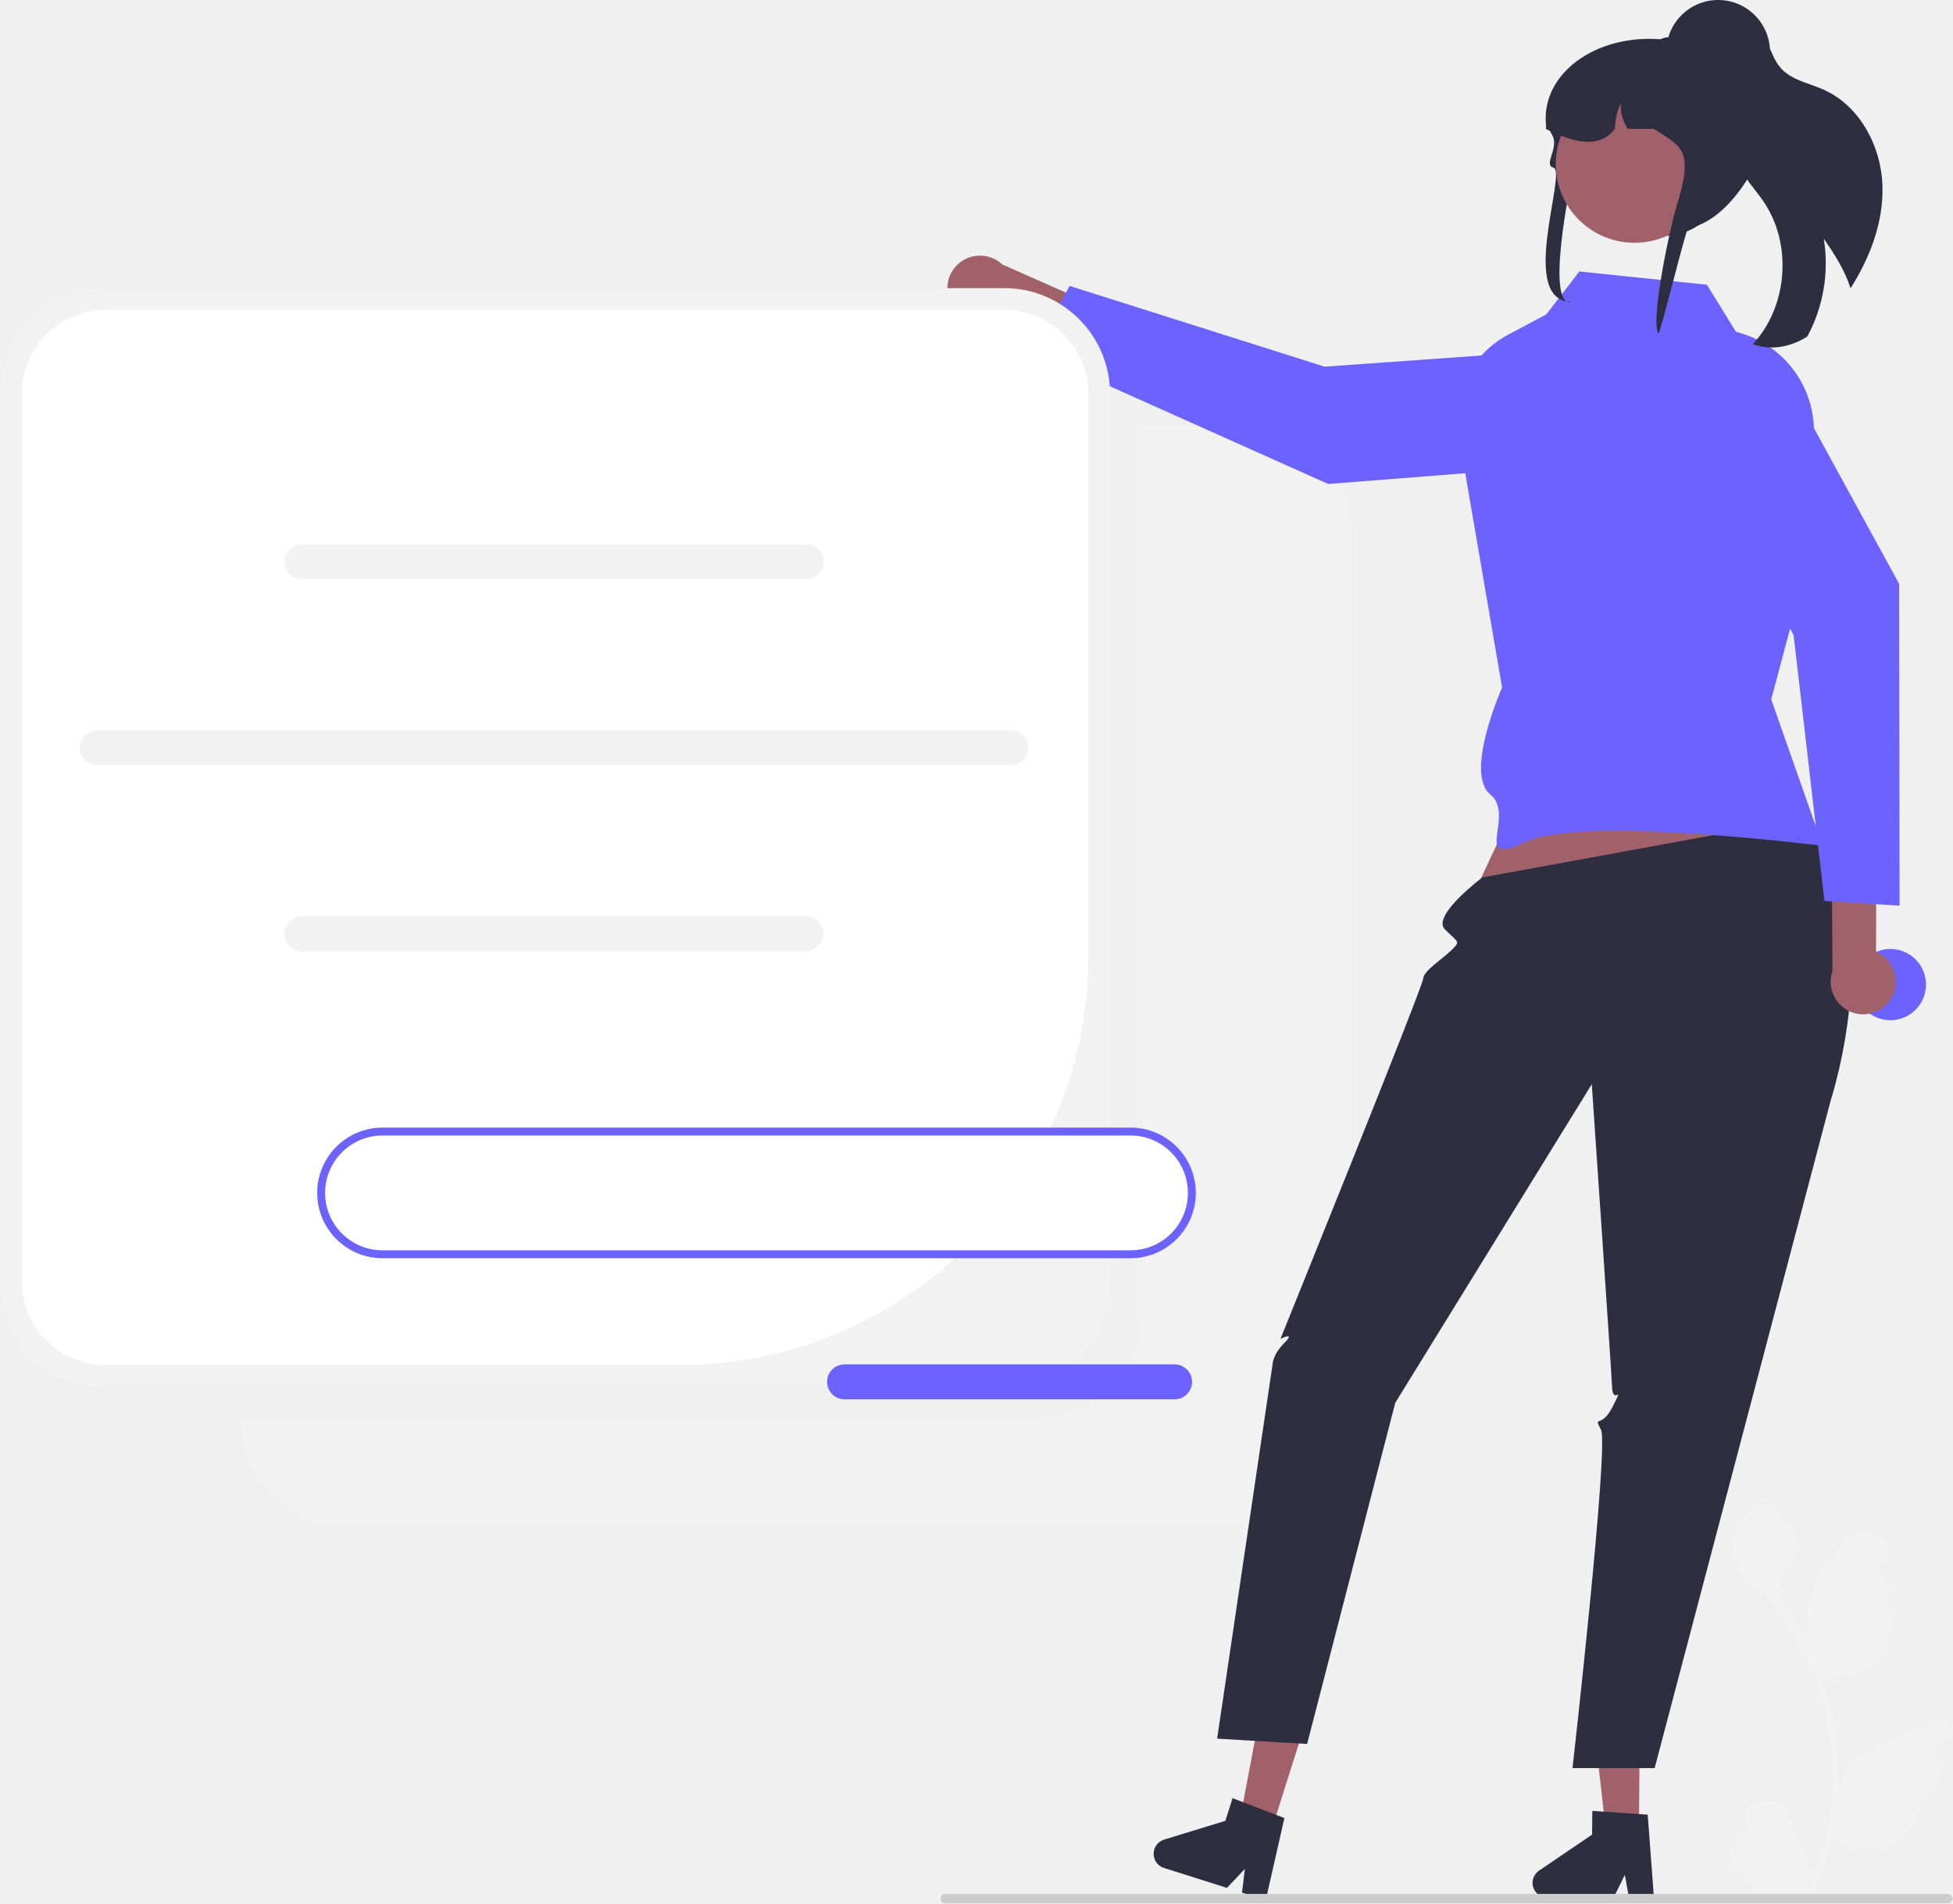
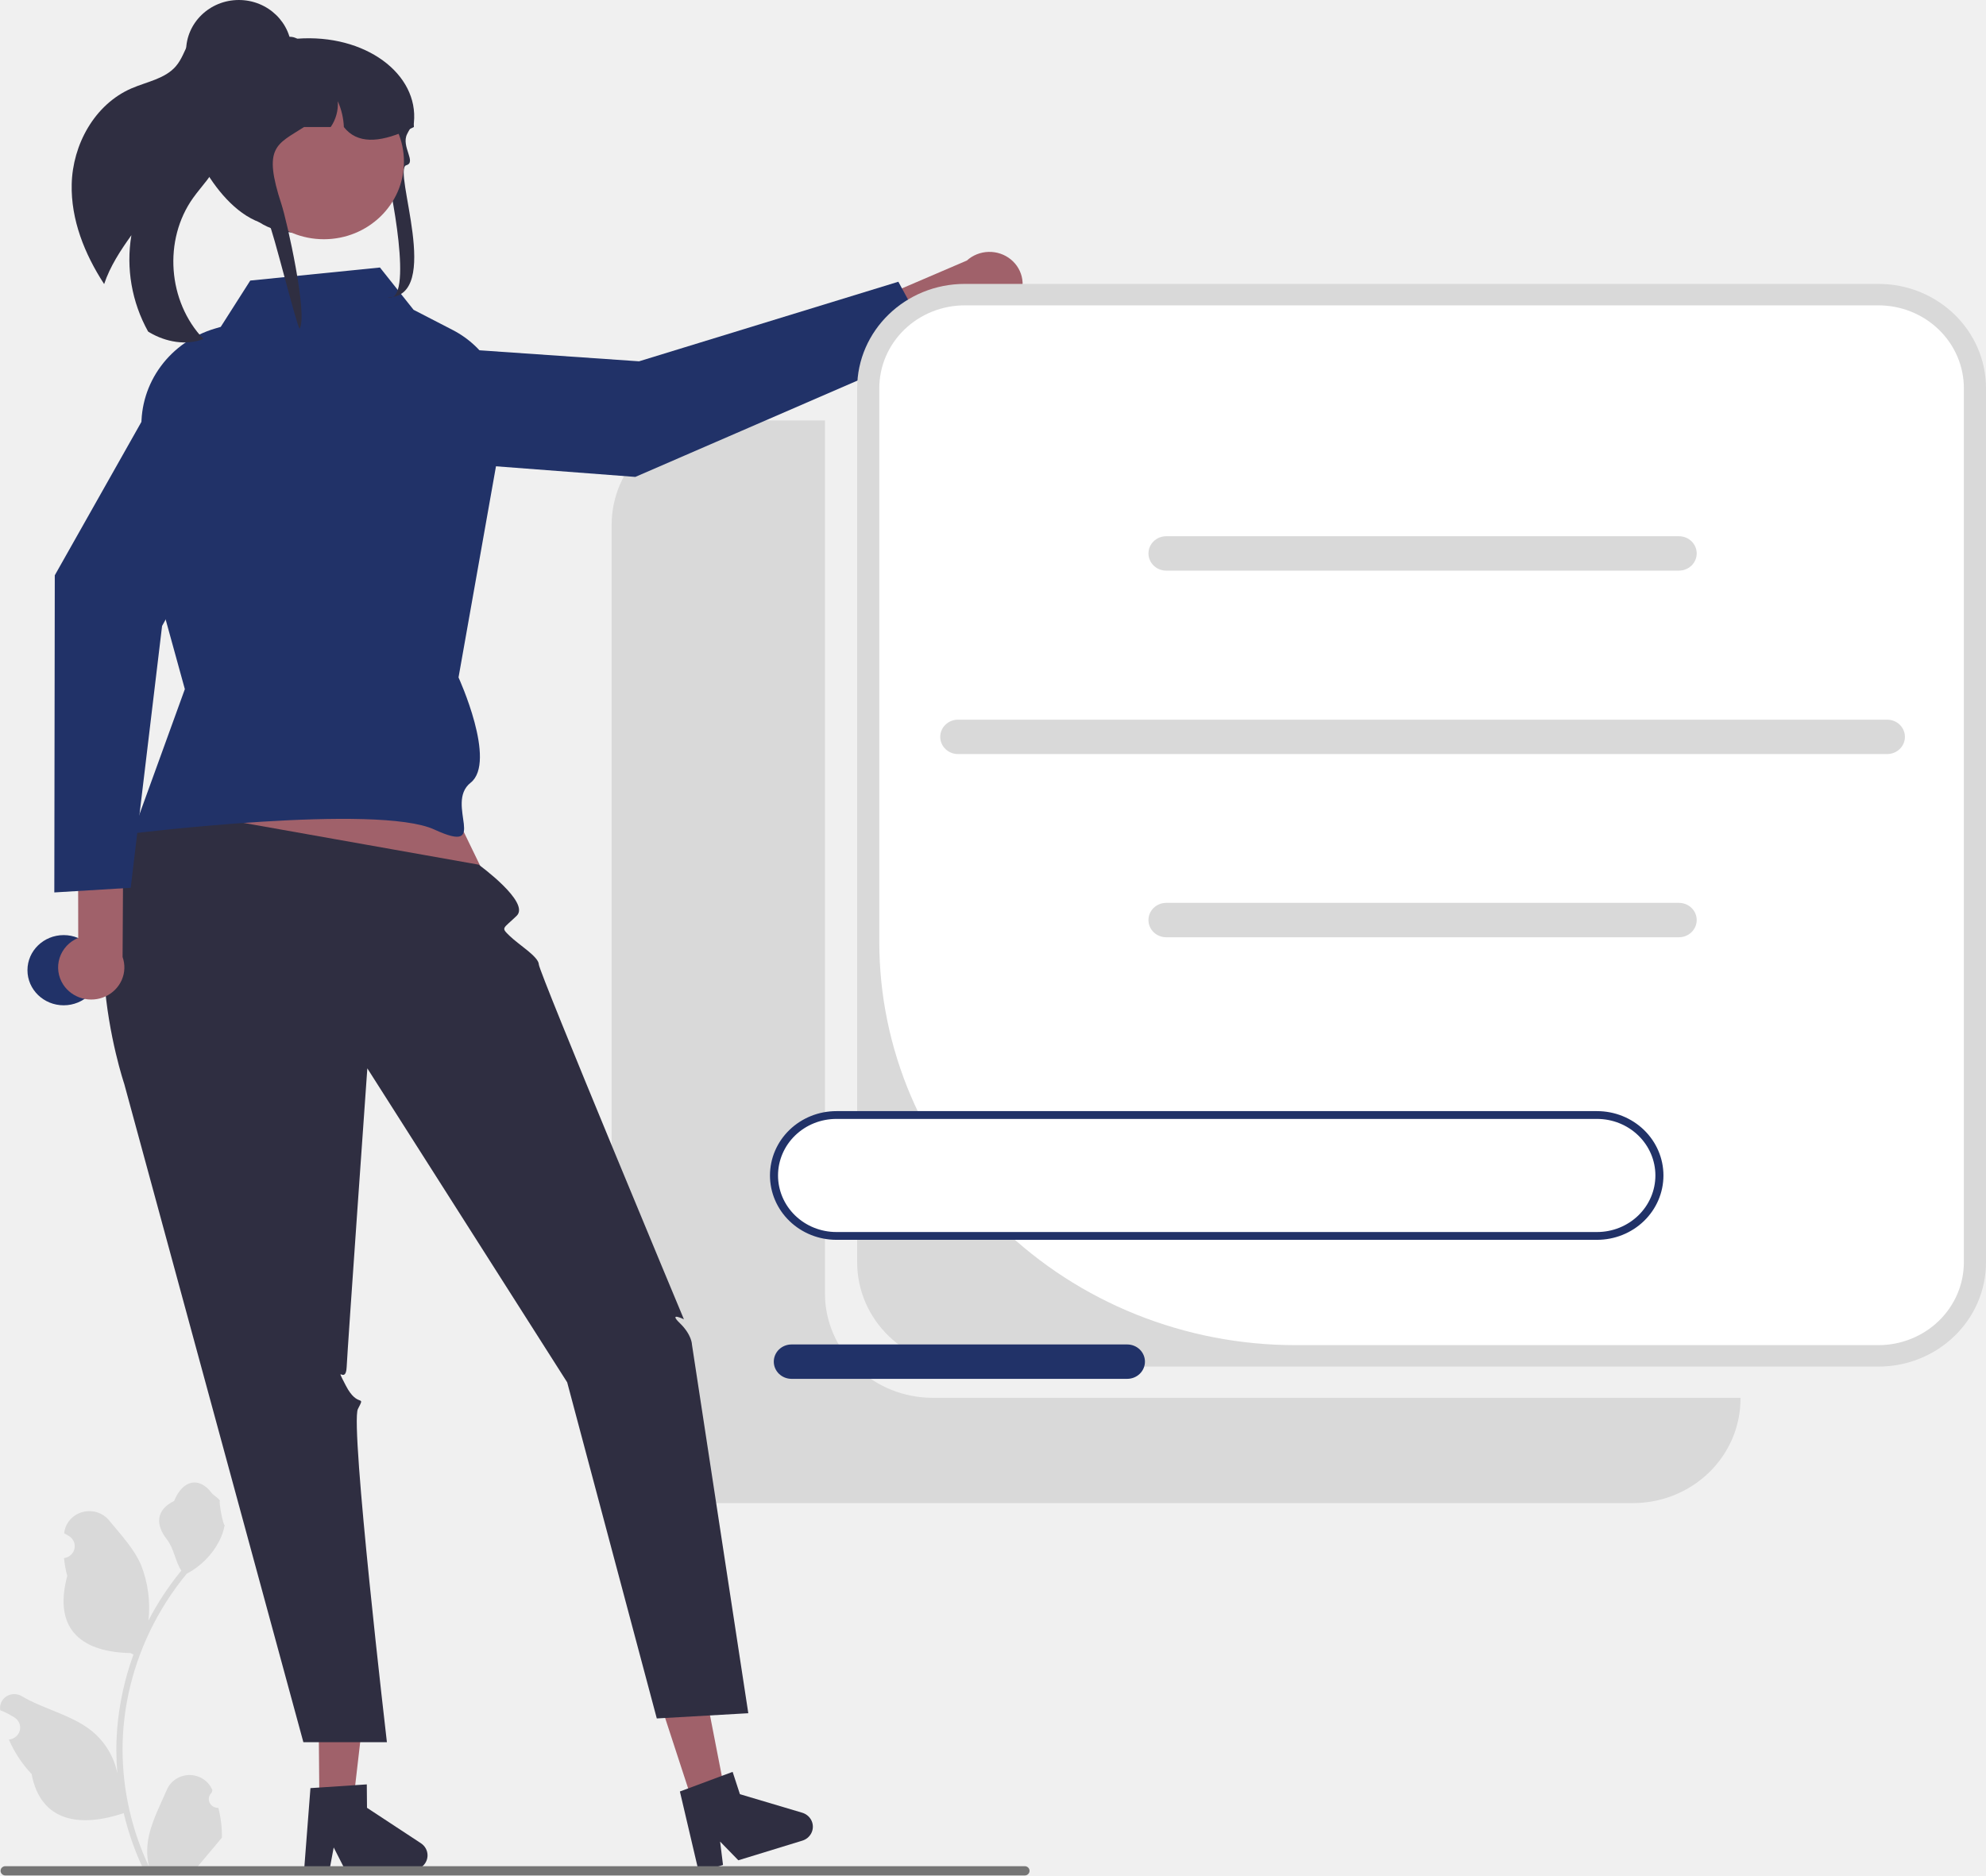
- <svg xmlns="http://www.w3.org/2000/svg" width="493.461" height="480.848" viewBox="0 0 493.461 480.848" role="img" artist="Katerina Limpitsouni" source="https://undraw.co/">
-   <path d="M668.007,317.365H641.751V541.211a26.744,26.744,0,0,1-26.744,26.744H414.269v.256a26.744,26.744,0,0,0,26.744,26.744h226.993a26.744,26.744,0,0,0,26.744-26.744V344.109A26.744,26.744,0,0,0,668.007,317.365Z" transform="translate(-353.2694 -209.5759)" fill="#f2f2f2" />
-   <path d="M792.472,673.091a2.269,2.269,0,0,0,1.645-3.933l-.155-.618q.031-.074.062-.148a6.094,6.094,0,0,1,11.241.042c1.839,4.428,4.179,8.864,4.756,13.546a18.029,18.029,0,0,1-.316,6.2,72.281,72.281,0,0,0,6.575-30.021,69.764,69.764,0,0,0-.433-7.783q-.358-3.178-.995-6.31a73.119,73.119,0,0,0-14.5-30.99,19.459,19.459,0,0,1-8.093-8.397,14.843,14.843,0,0,1-1.35-4.056c.394.052,1.486-5.949,1.188-6.317.549-.833,1.532-1.247,2.131-2.06,2.982-4.043,7.091-3.337,9.236,2.157,4.582,2.313,4.627,6.148,1.815,9.837-1.789,2.347-2.035,5.522-3.604,8.035.162.207.329.407.491.614a73.591,73.591,0,0,1,7.681,12.169,30.593,30.593,0,0,1,1.826-14.21c1.748-4.217,5.025-7.769,7.91-11.415a6.279,6.279,0,0,1,11.184,3.083q.009.081.017.161-.643.363-1.259.77a3.078,3.078,0,0,0,1.241,5.602l.063.01a30.627,30.627,0,0,1-.807,4.579c3.702,14.316-4.29,19.53-15.701,19.764-.252.129-.497.258-.749.381a75.114,75.114,0,0,1,4.043,19.028,71.243,71.243,0,0,1-.052,11.503l.019-.136a18.826,18.826,0,0,1,6.427-10.87c4.946-4.063,11.933-5.559,17.268-8.824a3.533,3.533,0,0,1,5.411,3.437l-.022.143a20.677,20.677,0,0,0-2.319,1.117q-.643.363-1.259.77a3.078,3.078,0,0,0,1.241,5.602l.063.01c.045.006.084.013.129.019a30.654,30.654,0,0,1-5.639,8.829c-2.315,12.497-12.256,13.683-22.89,10.044h-.006a75.093,75.093,0,0,1-5.044,14.726H792.923c-.065-.2-.123-.407-.181-.607a20.474,20.474,0,0,0,4.986-.297c-1.337-1.641-2.674-3.294-4.011-4.935a1.121,1.121,0,0,1-.084-.097c-.678-.84-1.363-1.673-2.041-2.512l-0-.001a29.99,29.99,0,0,1,.879-7.64Z" transform="translate(-353.2694 -209.5759)" fill="#f2f2f2" />
-   <path d="M593.994,286.915a8.246,8.246,0,0,0,12.466,1.526l37.465,16.903,7.223-9.213-44.644-19.75a8.235,8.235,0,0,0-12.509,10.535Z" transform="translate(-353.2694 -209.5759)" fill="#a0616a" />
-   <path d="M754.778,297.455l3.716,21.056a7.155,7.155,0,0,1-6.485,8.376l-63.139,4.965L614.653,298.637l8.864-16.827L687.944,302.212Z" transform="translate(-353.2694 -209.5759)" fill="#6c63ff" />
-   <rect y="72.789" width="280.481" height="277.59" rx="26.744" fill="#f2f2f2" />
-   <path d="M380.014,287.865a21.244,21.244,0,0,0-21.244,21.244V533.211a21.244,21.244,0,0,0,21.244,21.244H524.886A103.364,103.364,0,0,0,628.25,451.091V309.109a21.244,21.244,0,0,0-21.244-21.244Z" transform="translate(-353.2694 -209.5759)" fill="#fff" />
-   <path d="M556.965,355.876H429.559a4.408,4.408,0,1,1,0-8.816H556.965a4.408,4.408,0,0,1,0,8.816Z" transform="translate(-353.2694 -209.5759)" fill="#f2f2f2" />
-   <path d="M556.965,449.876H429.559a4.408,4.408,0,1,1,0-8.816H556.965a4.408,4.408,0,0,1,0,8.816Z" transform="translate(-353.2694 -209.5759)" fill="#f2f2f2" />
-   <path d="M608.702,402.907H377.822a4.408,4.408,0,1,1,0-8.816H608.702a4.408,4.408,0,0,1,0,8.816Z" transform="translate(-353.2694 -209.5759)" fill="#f2f2f2" />
-   <polygon points="393.531 180.687 370.531 229.687 459.008 220.726 440.539 173.687 393.531 180.687" fill="#a0616a" />
-   <polygon points="414.101 462.32 405.712 462.249 401.999 429.138 414.379 429.243 414.101 462.32" fill="#a0616a" />
-   <path d="M740.5,685.235a3.755,3.755,0,0,0,3.718,3.783l16.679.139,2.92-5.918,1.072,5.949,6.293.057-1.589-21.217-2.189-.146-8.931-.616-2.881-.193-.051,6.003-13.398,9.087A3.749,3.749,0,0,0,740.5,685.235Z" transform="translate(-353.2694 -209.5759)" fill="#2f2e41" />
-   <polygon points="321.266 462.358 313.268 459.825 319.447 427.085 331.251 430.822 321.266 462.358" fill="#a0616a" />
-   <path d="M644.932,676.789a3.755,3.755,0,0,0,2.443,4.709l15.902,5.033,4.53-4.799-.723,6.001,5.999,1.904L677.797,668.89l-2.05-.783-8.356-3.212-2.697-1.031-1.812,5.723-15.477,4.75A3.749,3.749,0,0,0,644.932,676.789Z" transform="translate(-353.2694 -209.5759)" fill="#2f2e41" />
-   <path d="M808.248,416.522,727.801,431.263s-12.903,9.652-9.452,13.109,3.987,2.921,1.719,5.189-7.171,5.299-7.219,7.283-36.048,90.984-36.048,90.984,4-2,1,1-3,5.479-3,5.479l-14,94.521,22.737,1.339,22.263-86.173,49.659-80.504s4.927,71.789,5.134,76.564,3.207-1.225.207,4.775-5,2-3,6-7.205,85.435-7.205,85.435h20.753L815.859,487.472S831.695,439.216,808.248,416.522Z" transform="translate(-353.2694 -209.5759)" fill="#2f2e41" />
-   <path d="M784.549,281.51l-32.225-3.348-8.349,10.839-9.726,5.18a24.275,24.275,0,0,0-12.815,22.962l11.366,66.119s-9.601,21.619-3,27-5.104,18.707,9,12,75,1,75,1l-13-37,9.711-36.358,1.069-30.485a25.826,25.826,0,0,0-18.339-25.627l-1.358-.41Z" transform="translate(-353.2694 -209.5759)" fill="#6c63ff" />
-   <path d="M828.913,256.806c.211,9.083-3.183,17.878-8.06,25.603-1.449-4.51-4.054-8.614-6.77-12.527a38.995,38.995,0,0,1-4.15,24.696,5.224,5.224,0,0,1-.444.285c-3.975,2.391-9.014,3.359-13.314,1.633,8.884-9.577,10.015-25.444,2.566-36.186-2.109-3.048-4.836-5.744-6.142-9.212-2.062-5.535-.08-11.628,1.171-17.398,1.169-5.37,1.374-11.761-2.229-15.697a3.786,3.786,0,0,1,3.47-1.598c2.221.314,3.838,2.245,4.868,4.233,1.03,1.989,1.709,4.193,3.144,5.91,2.658,3.215,7.184,3.975,10.999,5.669C823.26,236.332,828.692,246.699,828.913,256.806Z" transform="translate(-353.2694 -209.5759)" fill="#2f2e41" />
-   <path d="M590.92,689.234a1.186,1.186,0,0,0,1.19,1.19h253.29a1.19,1.19,0,0,0,0-2.38h-253.29A1.187,1.187,0,0,0,590.92,689.234Z" transform="translate(-353.2694 -209.5759)" fill="#ccc" />
-   <circle cx="477.638" cy="248.748" r="9" fill="#6c63ff" />
-   <path d="M751.156,251.613c.528-1.848-3.111,9.446-1.355,9.65,7.997.917,18.974,5.693,24.543,7.921.251-.029.502-.058.745-.095.598-.066,1.18-.16,1.756-.269C789.814,266.366,794.801,246.445,794.801,246.263c0-.896-2.149-25.493-5.535-25.857a24.957,24.957,0,0,0-2.678-.146h-8.402a39.048,39.048,0,0,0-5.274-.765H772.896c-16.915-1.289-30.253,9.021-29.006,21.567.007.015.022.029.029.044.362.539.679,1.048.959,1.536.273.459.502.896.701,1.311,1.542,3.204-2.421,7.235.207,7.987,3.495,1.001-9.192,33.894,4.642,33.894C743.698,287.747,749.699,256.71,751.156,251.613Z" transform="translate(-353.2694 -209.5759)" fill="#2f2e41" />
-   <circle cx="412.986" cy="41.443" r="19.894" fill="#a0616a" />
-   <path d="M743.89,242.147c.332.175.657.335.989.495.347.167.693.335,1.04.488,6.661,3.022,12.083,3.357,15.374-.983a18.392,18.392,0,0,1,1.512-6.626,10.65,10.65,0,0,0,1.756,6.626h6.624c6.824,4.529,10.328,5.002,5.592,19.87-1.321,4.143-6.571,28.251-4.505,31.826.598-.066,6.955-26.471,7.53-26.58,12.969-2.454,21.209-23.82,20.154-25.028a22.275,22.275,0,0,0-2.309-9.91,22.793,22.793,0,0,0-8.661-9.422,40.166,40.166,0,0,0-6.92-2.599c-.059-.015-.111-.029-.17-.044-.73-.197-1.475-.379-2.22-.532a40.842,40.842,0,0,0-4.662-.706c-.111-.007-.221-.015-.325-.015a3.513,3.513,0,0,0-1.778.488c-.007,0-.007.007-.015.007a3.347,3.347,0,0,0-.989.881,3.386,3.386,0,0,0-.723,2.104H763.808q-.409,0-.819.022a19.78,19.78,0,0,0-19.069,18.596C743.897,241.456,743.89,241.798,743.89,242.147Z" transform="translate(-353.2694 -209.5759)" fill="#2f2e41" />
-   <circle cx="434.117" cy="13.106" r="13.106" fill="#2f2e41" />
-   <path d="M831.009,462.035a8.246,8.246,0,0,0-3.717-11.996l.065-41.101-11.364-2.813.28,48.817a8.235,8.235,0,0,0,14.736,7.093Z" transform="translate(-353.2694 -209.5759)" fill="#a0616a" />
-   <path d="M774.733,311.053l17.684-12.018a7.155,7.155,0,0,1,10.298,2.483l30.404,55.559.116,81.31-18.982-1.19-7.792-67.129Z" transform="translate(-353.2694 -209.5759)" fill="#6c63ff" />
-   <path d="M638.915,495.453h-189a15.5,15.5,0,0,0,0,31h189a15.5,15.5,0,1,0,0-31Z" transform="translate(-353.2694 -209.5759)" fill="#fff" />
-   <path d="M638.915,527.453h-189a16.5,16.5,0,0,1,0-33h189a16.5,16.5,0,1,1,0,33Zm-189-31a14.5,14.5,0,0,0,0,29h189a14.5,14.5,0,1,0,0-29Z" transform="translate(-353.2694 -209.5759)" fill="#6c63ff" />
-   <path d="M650.06,563.096H566.653a4.408,4.408,0,1,1,0-8.816h83.406a4.408,4.408,0,0,1,0,8.816Z" transform="translate(-353.2694 -209.5759)" fill="#6c63ff" />
+ <svg xmlns="http://www.w3.org/2000/svg" width="649" height="613" viewBox="0 0 649 613" fill="none">
+   <g clip-path="url(#clip0_606_6607)">
+     <path d="M235.058 137.412H269.589V422.779C269.589 427.256 270.499 431.689 272.267 435.826C274.034 439.962 276.625 443.721 279.892 446.887C283.158 450.053 287.035 452.564 291.303 454.277C295.57 455.991 300.144 456.873 304.763 456.873H568.773V457.199C568.773 461.676 567.863 466.11 566.095 470.246C564.328 474.383 561.737 478.141 558.471 481.307C555.204 484.473 551.327 486.984 547.059 488.698C542.792 490.411 538.218 491.293 533.599 491.293H235.058C230.439 491.293 225.865 490.411 221.597 488.698C217.33 486.984 213.452 484.473 210.186 481.307C206.92 478.141 204.329 474.383 202.561 470.246C200.794 466.11 199.884 461.676 199.884 457.199V171.507C199.884 162.464 203.59 153.792 210.186 147.398C216.782 141.004 225.729 137.412 235.058 137.412Z" fill="#D9D9D9" />
+     <path d="M71.361 590.903C70.75 590.931 70.145 590.775 69.628 590.458C69.111 590.14 68.707 589.677 68.471 589.13C68.235 588.582 68.178 587.978 68.308 587.398C68.438 586.819 68.749 586.292 69.198 585.889L69.403 585.101C69.376 585.038 69.349 584.975 69.322 584.912C68.706 583.502 67.674 582.3 66.355 581.456C65.037 580.613 63.49 580.166 61.911 580.172C60.331 580.177 58.788 580.635 57.477 581.488C56.165 582.341 55.142 583.551 54.537 584.965C52.119 590.61 49.04 596.265 48.282 602.234C47.948 604.872 48.089 607.547 48.698 610.138C43.019 598.13 40.069 585.077 40.051 571.867C40.049 568.552 40.239 565.24 40.62 561.945C40.934 559.244 41.37 556.563 41.928 553.9C44.972 539.455 51.508 525.916 60.998 514.394C65.592 511.965 69.307 508.229 71.642 503.69C72.488 502.058 73.086 500.317 73.418 498.519C72.9 498.585 71.464 490.935 71.855 490.466C71.133 489.404 69.84 488.876 69.052 487.839C65.129 482.685 59.725 483.585 56.904 490.59C50.877 493.538 50.819 498.427 54.517 503.13C56.87 506.122 57.193 510.17 59.257 513.373C59.045 513.636 58.824 513.892 58.611 514.155C54.729 518.994 51.346 524.19 48.509 529.668C49.199 523.531 48.376 517.322 46.107 511.553C43.808 506.177 39.499 501.649 35.703 497.001C34.7 495.753 33.337 494.82 31.787 494.323C30.236 493.825 28.569 493.784 26.994 494.204C25.42 494.625 24.01 495.489 22.942 496.686C21.874 497.884 21.196 499.361 20.994 500.932C20.986 501 20.979 501.069 20.972 501.137C21.535 501.446 22.087 501.773 22.627 502.119C23.305 502.558 23.831 503.186 24.135 503.919C24.439 504.653 24.507 505.459 24.33 506.231C24.154 507.003 23.741 507.705 23.146 508.245C22.551 508.786 21.801 509.14 20.995 509.26L20.912 509.272C21.113 511.242 21.468 513.193 21.974 515.11C17.105 533.361 27.616 540.008 42.624 540.306C42.956 540.471 43.279 540.636 43.61 540.792C40.76 548.62 38.973 556.774 38.292 565.049C37.907 569.931 37.93 574.835 38.36 579.714L38.335 579.541C37.247 574.116 34.262 569.222 29.883 565.683C23.378 560.504 14.188 558.597 7.171 554.434C6.426 553.97 5.558 553.722 4.672 553.72C3.786 553.718 2.918 553.961 2.169 554.422C1.421 554.883 0.825 555.541 0.45 556.319C0.075 557.098 -0.062 557.964 0.054 558.816L0.083 558.997C1.129 559.41 2.148 559.886 3.133 560.422C3.696 560.73 4.248 561.057 4.788 561.403C5.466 561.843 5.992 562.47 6.296 563.204C6.6 563.938 6.668 564.743 6.492 565.515C6.315 566.287 5.902 566.989 5.307 567.53C4.712 568.07 3.962 568.424 3.156 568.545L3.073 568.557C3.014 568.565 2.963 568.573 2.903 568.582C4.691 572.718 7.199 576.526 10.319 579.837C13.363 595.769 26.438 597.281 40.424 592.641H40.433C41.967 599.105 44.191 605.397 47.067 611.415H70.767C70.852 611.159 70.929 610.896 71.005 610.641C68.811 610.774 66.609 610.647 64.447 610.262C66.206 608.171 67.964 606.063 69.723 603.971C69.762 603.932 69.799 603.891 69.833 603.848C70.725 602.777 71.625 601.715 72.517 600.645L72.518 600.644C72.565 597.362 72.176 594.088 71.361 590.903Z" fill="#D9D9D9" />
+     <path d="M332.399 98.595C331.534 99.866 330.394 100.939 329.059 101.741C327.724 102.542 326.225 103.054 324.665 103.239C323.106 103.424 321.524 103.278 320.029 102.812C318.533 102.346 317.16 101.571 316.004 100.54L266.73 122.088L257.231 110.343L315.947 85.164C317.882 83.407 320.415 82.4 323.065 82.332C325.715 82.264 328.299 83.141 330.327 84.796C332.355 86.452 333.686 88.771 334.068 91.314C334.45 93.857 333.856 96.448 332.399 98.595Z" fill="#A0616A" />
+     <path d="M120.937 112.031L116.05 138.874C115.822 140.127 115.866 141.411 116.181 142.646C116.495 143.881 117.073 145.038 117.876 146.043C118.679 147.049 119.69 147.88 120.845 148.485C121.999 149.089 123.271 149.453 124.579 149.552L207.619 155.882L305.229 113.538L293.57 92.086L208.836 118.095L120.937 112.031Z" fill="#213268" />
+     <path d="M315.285 92.793H613.826C633.252 92.793 649 108.058 649 126.888V412.58C649 431.41 633.252 446.674 613.826 446.674H315.285C295.859 446.674 280.111 431.41 280.111 412.58V126.888C280.111 108.058 295.859 92.793 315.285 92.793Z" fill="#D9D9D9" />
+     <path d="M613.826 99.805C617.495 99.805 621.128 100.505 624.518 101.866C627.908 103.227 630.988 105.222 633.583 107.737C636.177 110.252 638.235 113.237 639.64 116.523C641.044 119.809 641.766 123.331 641.766 126.887V412.58C641.766 419.763 638.823 426.651 633.583 431.73C628.343 436.809 621.236 439.663 613.826 439.663H423.29C405.437 439.663 387.76 436.254 371.266 429.632C354.772 423.01 339.786 413.304 327.162 401.068C314.539 388.832 304.525 374.305 297.693 358.318C290.861 342.33 287.345 325.195 287.345 307.891V126.887C287.345 123.331 288.068 119.809 289.472 116.523C290.876 113.237 292.934 110.252 295.529 107.737C298.123 105.222 301.203 103.227 304.593 101.866C307.983 100.505 311.616 99.805 315.285 99.805H613.826Z" fill="white" />
+     <path d="M381.1 186.508H548.664C550.202 186.508 551.677 185.916 552.764 184.862C553.851 183.808 554.462 182.379 554.462 180.888C554.462 179.398 553.851 177.969 552.764 176.915C551.677 175.861 550.202 175.269 548.664 175.269H381.1C379.562 175.269 378.087 175.861 377 176.915C375.913 177.969 375.302 179.398 375.302 180.888C375.302 182.379 375.913 183.808 377 184.862C378.087 185.916 379.562 186.508 381.1 186.508Z" fill="#D9D9D9" />
+     <path d="M381.1 306.342H548.664C550.202 306.342 551.677 305.75 552.764 304.696C553.851 303.642 554.462 302.213 554.462 300.722C554.462 299.232 553.851 297.803 552.764 296.749C551.677 295.695 550.202 295.103 548.664 295.103H381.1C379.562 295.103 378.087 295.695 377 296.749C375.913 297.803 375.302 299.232 375.302 300.722C375.302 302.213 375.913 303.642 377 304.696C378.087 305.75 379.562 306.342 381.1 306.342Z" fill="#D9D9D9" />
+     <path d="M313.055 246.464H616.709C618.246 246.464 619.721 245.872 620.808 244.818C621.896 243.764 622.506 242.335 622.506 240.845C622.506 239.354 621.896 237.925 620.808 236.871C619.721 235.817 618.246 235.225 616.709 235.225H313.055C311.517 235.225 310.043 235.817 308.956 236.871C307.868 237.925 307.258 239.354 307.258 240.845C307.258 242.335 307.868 243.764 308.956 244.818C310.043 245.872 311.517 246.464 313.055 246.464Z" fill="#D9D9D9" />
+     <path d="M131.428 230.345L161.678 292.812L45.313 281.388L69.603 221.421L131.428 230.345Z" fill="#A0616A" />
+     <path d="M104.374 589.38L115.408 589.289L120.291 547.078L104.009 547.212L104.374 589.38Z" fill="#A0616A" />
+     <path d="M139.714 606.385C139.724 607.653 139.215 608.872 138.298 609.777C137.381 610.681 136.132 611.195 134.824 611.208L112.888 611.385L109.048 603.84L107.638 611.424L99.361 611.497L101.451 584.449L104.33 584.263L116.076 583.478L119.865 583.232L119.932 590.885L137.553 602.47C138.213 602.905 138.754 603.488 139.131 604.169C139.507 604.851 139.708 605.612 139.714 606.385Z" fill="#2F2E41" />
+     <path d="M226.471 589.428L236.99 586.199L228.863 544.461L213.339 549.225L226.471 589.428Z" fill="#A0616A" />
+     <path d="M265.405 595.618C265.799 596.827 265.682 598.138 265.079 599.263C264.477 600.389 263.439 601.237 262.193 601.621L241.279 608.038L235.321 601.919L236.272 609.57L228.382 611.997L222.181 585.548L224.878 584.55L235.867 580.455L239.415 579.14L241.798 586.436L262.153 592.492C262.915 592.719 263.61 593.122 264.176 593.667C264.743 594.211 265.165 594.881 265.405 595.618Z" fill="#2F2E41" />
+     <path d="M50.612 263.822L156.417 282.613C156.417 282.613 173.387 294.918 168.847 299.325C164.308 303.731 163.604 303.049 166.586 305.94C169.569 308.831 176.017 312.695 176.081 315.225C176.144 317.755 223.492 431.215 223.492 431.215C223.492 431.215 218.231 428.665 222.177 432.489C226.122 436.314 226.122 439.474 226.122 439.474L244.535 559.972L214.632 561.679L185.351 451.823L120.039 349.194C120.039 349.194 113.559 440.713 113.287 446.8C113.015 452.887 109.069 445.238 113.015 452.887C116.961 460.536 119.591 455.436 116.961 460.536C114.33 465.635 126.436 569.45 126.436 569.45H99.142L40.602 354.27C40.602 354.27 19.775 292.752 50.612 263.822Z" fill="#2F2E41" />
+     <path d="M81.781 91.704L124.163 87.436L135.144 101.254L147.935 107.858C153.349 110.653 157.817 114.9 160.806 120.091C163.795 125.282 165.178 131.198 164.789 137.131L149.84 221.422C149.84 221.422 162.468 248.982 153.786 255.842C145.104 262.702 160.498 279.69 141.949 271.14C123.4 262.59 43.309 272.415 43.309 272.415L60.407 225.246L47.634 178.896L46.229 140.033C45.966 132.771 48.189 125.628 52.552 119.719C56.915 113.809 63.172 109.465 70.349 107.363L72.135 106.84L81.781 91.704Z" fill="#213268" />
+     <path d="M23.433 60.211C23.155 71.79 27.62 83.002 34.033 92.85C35.939 87.101 39.365 81.868 42.938 76.88C41.136 87.671 43.055 98.736 48.396 108.363C48.584 108.494 48.779 108.615 48.98 108.726C54.208 111.774 60.835 113.009 66.49 110.807C54.806 98.599 53.319 78.371 63.115 64.677C65.889 60.791 69.476 57.355 71.194 52.932C73.906 45.877 71.299 38.109 69.654 30.752C68.116 23.906 67.847 15.759 72.585 10.741C72.079 10.04 71.39 9.482 70.588 9.124C69.786 8.766 68.9 8.621 68.021 8.704C65.1 9.104 62.973 11.566 61.619 14.101C60.264 16.636 59.371 19.446 57.483 21.636C53.988 25.735 48.035 26.703 43.018 28.863C30.869 34.109 23.724 47.326 23.433 60.211Z" fill="#2F2E41" />
+     <path d="M336.441 611.483C336.442 611.682 336.402 611.88 336.324 612.064C336.245 612.248 336.13 612.416 335.984 612.557C335.839 612.698 335.666 612.81 335.476 612.886C335.286 612.962 335.082 613.001 334.876 613H1.749C1.334 613 0.936 612.84 0.643 612.556C0.349 612.271 0.184 611.885 0.184 611.483C0.184 611.081 0.349 610.695 0.643 610.41C0.936 610.126 1.334 609.966 1.749 609.966H334.876C335.082 609.965 335.286 610.004 335.476 610.08C335.666 610.156 335.839 610.268 335.984 610.409C336.13 610.55 336.245 610.717 336.323 610.902C336.402 611.086 336.442 611.283 336.441 611.483Z" fill="#757575" />
+     <path d="M20.81 328.585C14.273 328.585 8.973 323.448 8.973 317.111C8.973 310.775 14.273 305.638 20.81 305.638C27.348 305.638 32.647 310.775 32.647 317.111C32.647 323.448 27.348 328.585 20.81 328.585Z" fill="#213268" />
+     <path d="M125.7 53.59C125.006 51.235 129.791 65.632 127.482 65.892C116.965 67.062 102.528 73.15 95.203 75.99C94.873 75.953 94.543 75.916 94.222 75.87C93.437 75.786 92.67 75.666 91.913 75.526C74.857 72.398 68.298 47.002 68.298 46.77C68.298 45.628 71.125 14.271 75.578 13.807C76.748 13.684 77.924 13.622 79.1 13.621H90.151C92.438 13.143 94.755 12.818 97.088 12.646H97.107C119.354 11.003 136.896 24.147 135.256 40.14C135.246 40.159 135.227 40.177 135.217 40.196C134.742 40.883 134.325 41.532 133.956 42.154C133.597 42.739 133.296 43.296 133.034 43.825C131.007 47.909 136.219 53.048 132.763 54.008C128.166 55.283 144.852 97.216 126.658 97.216C135.508 99.655 127.615 60.087 125.7 53.59Z" fill="#2F2E41" />
+     <path d="M105.84 78.194C91.39 78.194 79.676 66.84 79.676 52.833C79.676 38.827 91.39 27.472 105.84 27.472C120.29 27.472 132.004 38.827 132.004 52.833C132.004 66.84 120.29 78.194 105.84 78.194Z" fill="#A0616A" />
+     <path d="M135.256 41.523C134.819 41.746 134.393 41.95 133.956 42.154C133.5 42.368 133.044 42.581 132.588 42.776C123.827 46.628 116.696 47.055 112.369 41.523C112.253 38.612 111.578 35.748 110.38 33.076C110.592 36.062 109.78 39.031 108.071 41.523H99.358C90.384 47.296 85.775 47.9 92.004 66.854C93.741 72.135 100.646 102.869 97.929 107.426C97.144 107.343 88.783 73.68 88.026 73.541C70.97 70.413 60.132 43.175 61.52 41.634C61.513 37.253 62.552 32.929 64.557 29.001C67.092 24.025 71.045 19.857 75.947 16.99C78.869 15.617 81.915 14.508 85.048 13.676C85.125 13.658 85.193 13.639 85.271 13.621C86.231 13.37 87.211 13.138 88.191 12.943C90.215 12.529 92.263 12.228 94.323 12.043C94.468 12.034 94.614 12.024 94.75 12.024C95.572 12.026 96.379 12.241 97.088 12.646C97.098 12.646 97.098 12.655 97.107 12.655C97.614 12.942 98.055 13.324 98.407 13.778C99.027 14.543 99.362 15.489 99.358 16.461H109.06C109.419 16.461 109.778 16.47 110.137 16.489C116.613 16.703 122.772 19.252 127.411 23.637C132.05 28.022 134.833 33.926 135.217 40.196C135.246 40.641 135.256 41.077 135.256 41.523Z" fill="#2F2E41" />
+     <path d="M78.05 33.416C68.53 33.416 60.813 25.935 60.813 16.708C60.813 7.48 68.53 0 78.05 0C87.57 0 95.287 7.48 95.287 16.708C95.287 25.935 87.57 33.416 78.05 33.416Z" fill="#2F2E41" />
+     <path d="M20.677 321.842C19.836 320.557 19.293 319.109 19.086 317.6C18.878 316.091 19.012 314.556 19.477 313.101C19.942 311.647 20.727 310.308 21.778 309.177C22.829 308.045 24.122 307.149 25.565 306.549L25.48 254.152L40.426 250.566L40.058 312.8C40.919 315.231 40.829 317.883 39.807 320.254C38.785 322.625 36.9 324.551 34.511 325.665C32.123 326.78 29.395 327.006 26.845 326.302C24.295 325.597 22.101 324.011 20.677 321.842Z" fill="#A0616A" />
+     <path d="M94.691 129.366L71.433 114.045C70.348 113.33 69.121 112.843 67.83 112.615C66.539 112.387 65.214 112.424 63.938 112.722C62.663 113.02 61.466 113.573 60.424 114.346C59.382 115.119 58.519 116.094 57.889 117.21L17.902 188.038L17.749 291.695L42.714 290.178L52.963 204.599L94.691 129.366Z" fill="#213268" />
+     <path d="M273.319 364.446H521.892C527.298 364.446 532.484 366.527 536.307 370.233C540.13 373.939 542.277 378.965 542.277 384.205C542.277 389.446 540.13 394.472 536.307 398.178C532.484 401.883 527.298 403.965 521.892 403.965H273.319C267.912 403.965 262.727 401.883 258.904 398.178C255.081 394.472 252.933 389.446 252.933 384.205C252.933 378.965 255.081 373.939 258.904 370.233C262.727 366.527 267.912 364.446 273.319 364.446Z" fill="white" />
+     <path d="M273.319 405.24H521.892C527.647 405.24 533.167 403.024 537.237 399.079C541.306 395.134 543.593 389.784 543.593 384.205C543.593 378.627 541.306 373.276 537.237 369.332C533.167 365.387 527.647 363.171 521.892 363.171H273.319C267.564 363.171 262.044 365.387 257.974 369.332C253.904 373.276 251.618 378.627 251.618 384.205C251.618 389.784 253.904 395.134 257.974 399.079C262.044 403.024 267.564 405.24 273.319 405.24ZM521.892 365.72C526.95 365.72 531.8 367.668 535.377 371.134C538.953 374.601 540.962 379.303 540.962 384.205C540.962 389.108 538.953 393.81 535.377 397.276C531.8 400.743 526.95 402.69 521.892 402.69H273.319C268.261 402.69 263.411 400.743 259.834 397.276C256.258 393.81 254.249 389.108 254.249 384.205C254.249 379.303 256.258 374.601 259.834 371.134C263.411 367.668 268.261 365.72 273.319 365.72H521.892Z" fill="#213268" />
+     <path d="M258.662 450.678H368.358C369.895 450.678 371.37 450.086 372.457 449.033C373.544 447.979 374.155 446.549 374.155 445.059C374.155 443.569 373.544 442.139 372.457 441.085C371.37 440.031 369.895 439.439 368.358 439.439H258.662C257.124 439.439 255.65 440.031 254.562 441.085C253.475 442.139 252.864 443.569 252.864 445.059C252.864 446.549 253.475 447.979 254.562 449.033C255.65 450.086 257.124 450.678 258.662 450.678Z" fill="#213268" />
+   </g>
+   <defs>
+     <clipPath id="clip0_606_6607">
+       <rect width="649" height="613" fill="white" transform="matrix(-1 0 0 1 649 0)" />
+     </clipPath>
+   </defs>
</svg>
